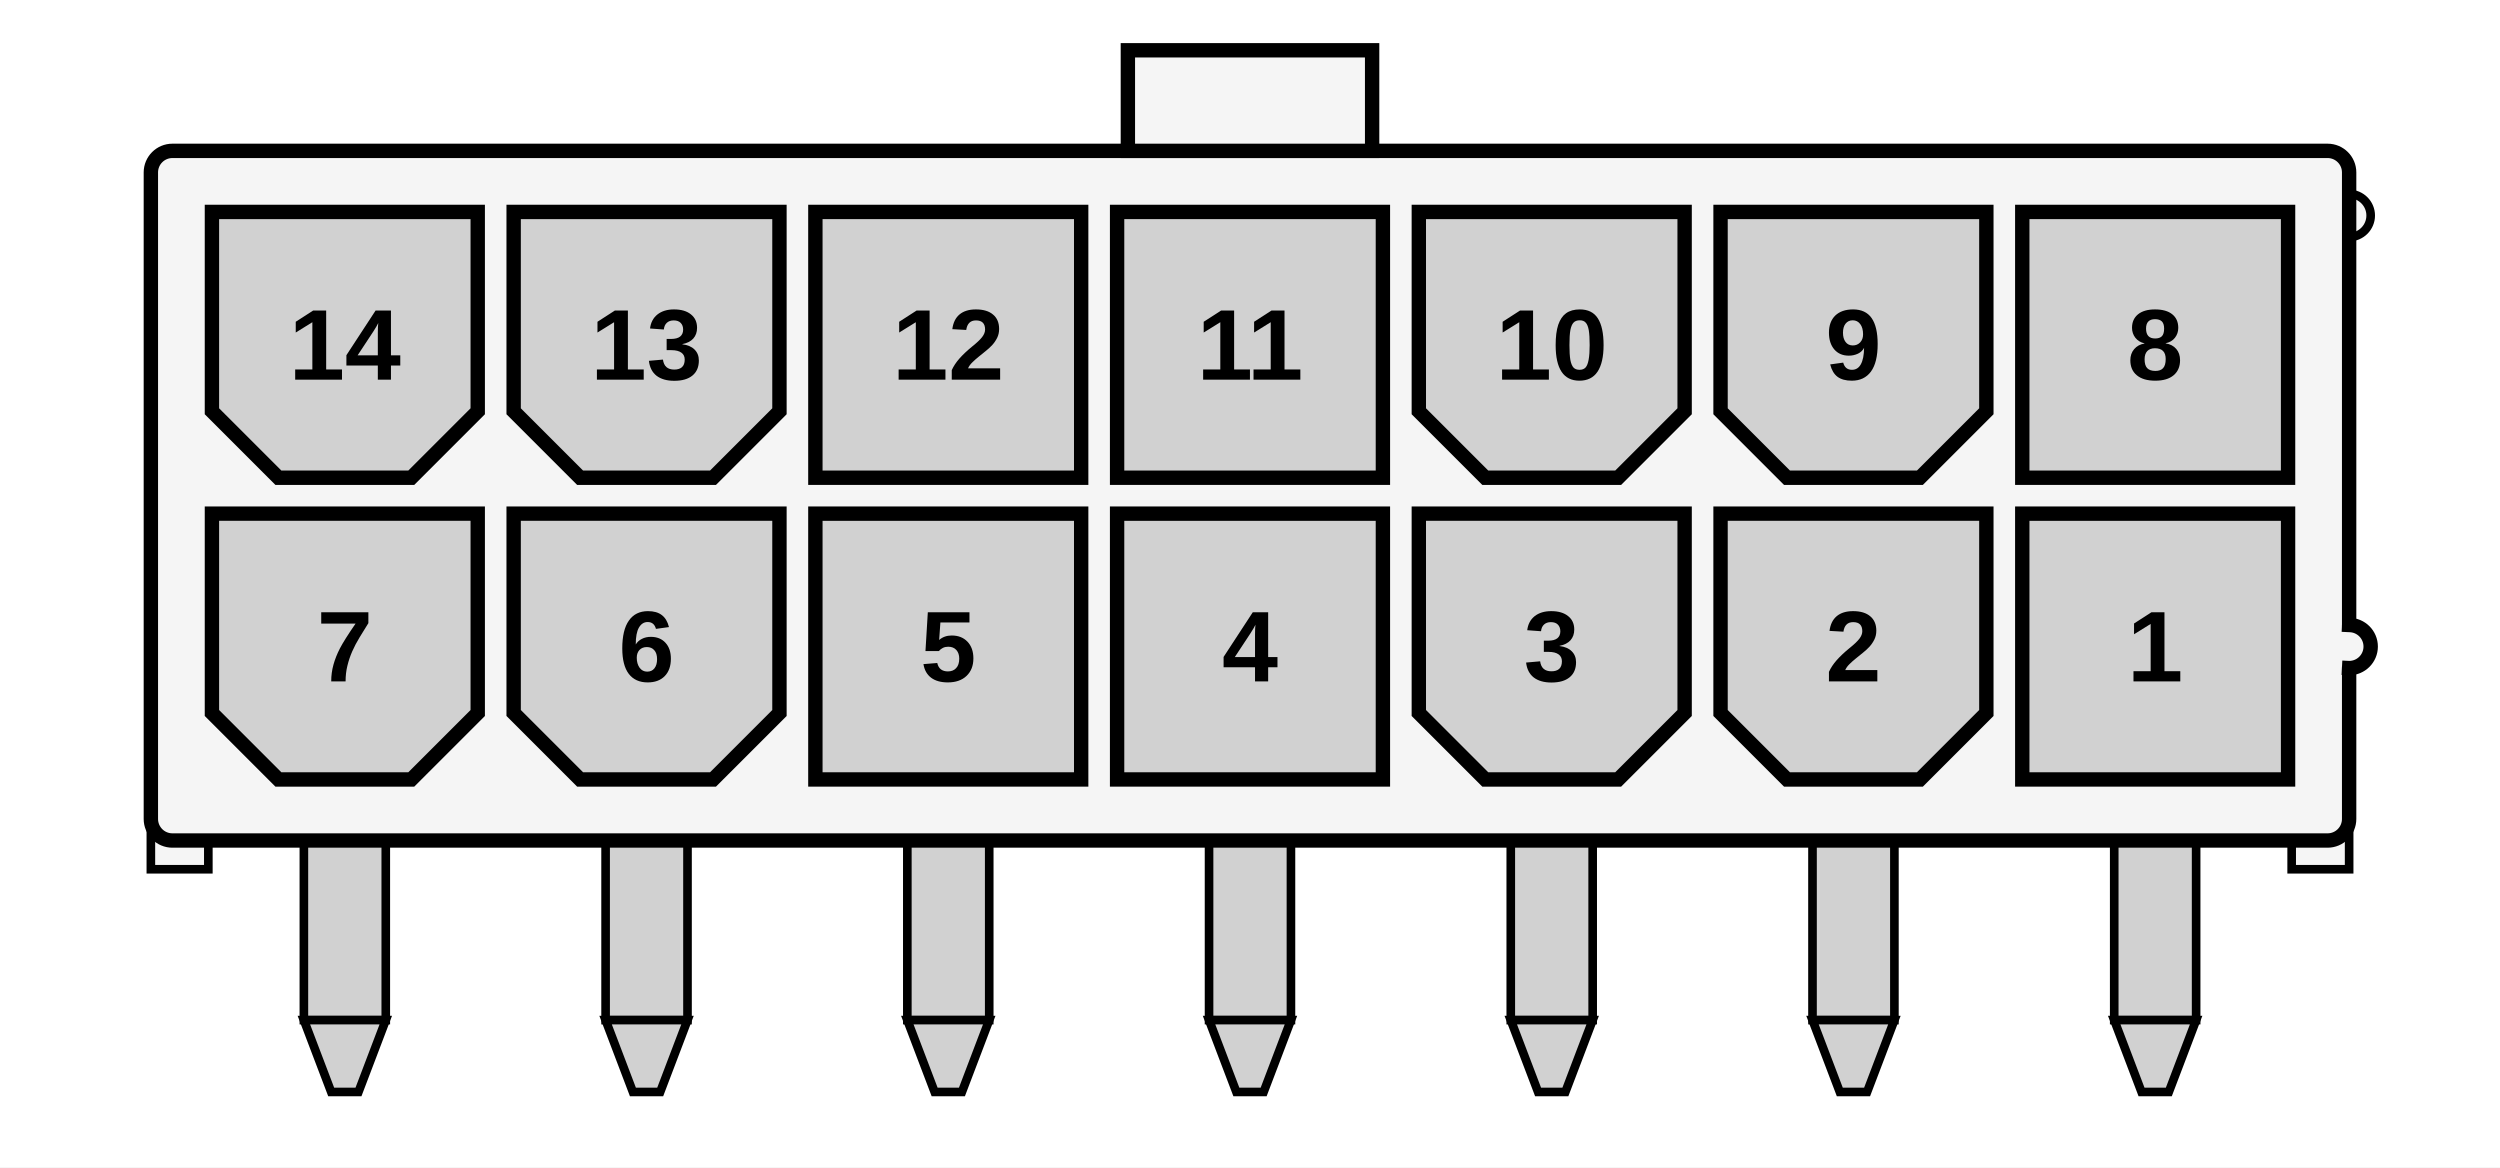
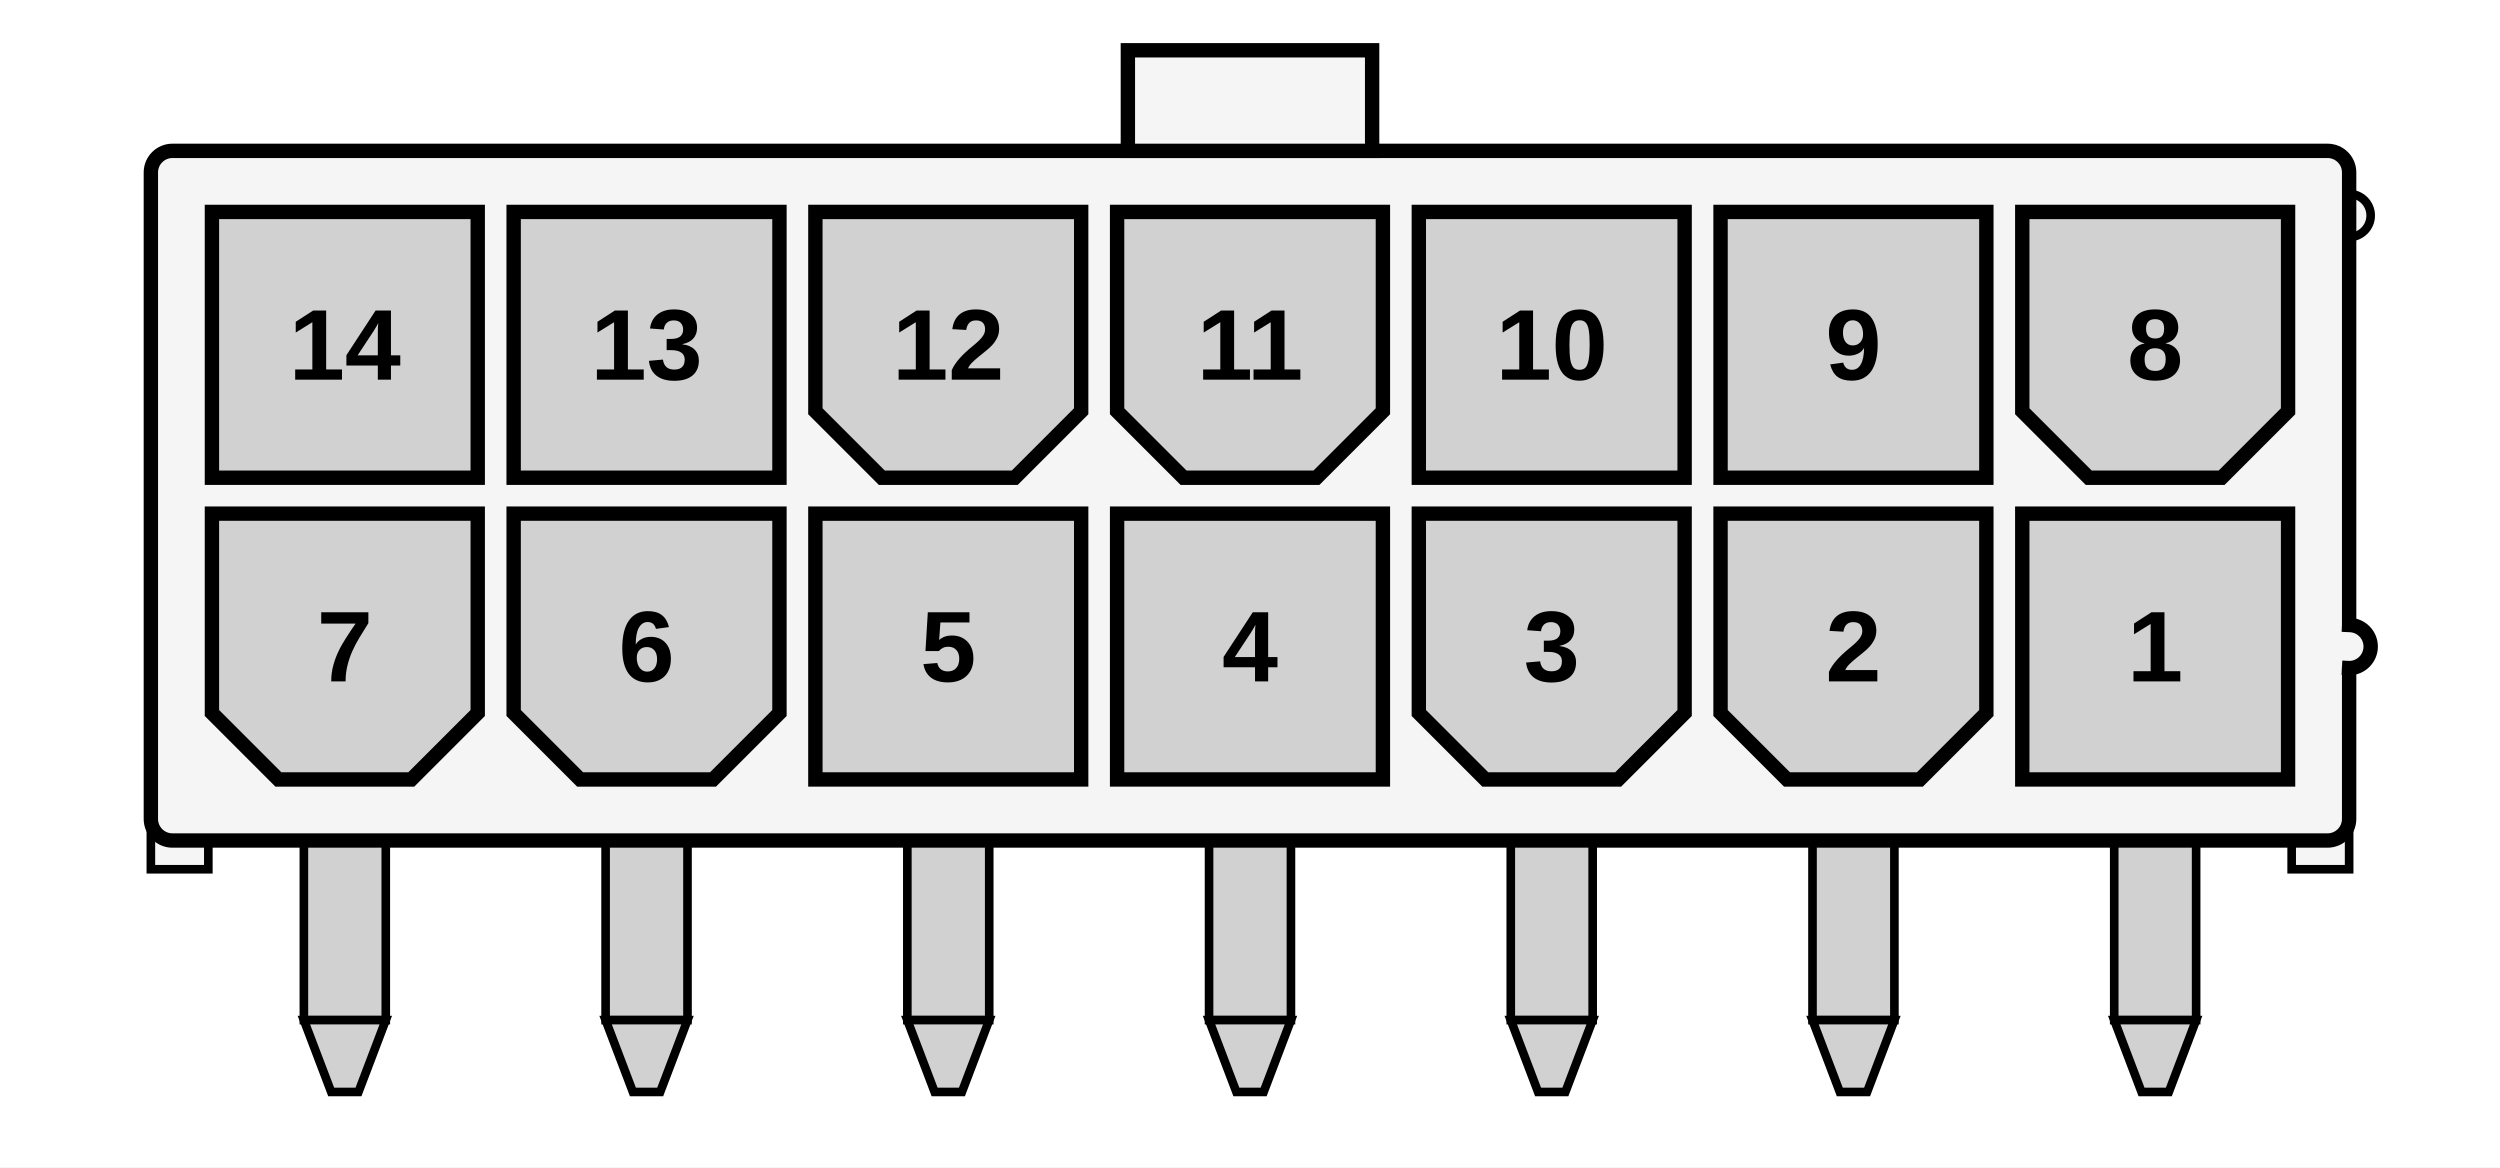
- <svg xmlns="http://www.w3.org/2000/svg" width="696.0" height="325.0" viewBox="0 0 348.0 162.5">
+ <svg xmlns="http://www.w3.org/2000/svg" width="3480.0" height="1625.0" viewBox="0 0 348.0 162.5">
  <defs>
</defs>
  <rect x="0" y="0" width="348.0" height="162.5" stroke="None" stroke-width="0" fill="#ffffff" />
  <rect x="21.0" y="113.0" width="8" height="8" stroke="black" stroke-width="1.2" fill="#f5f5f5" />
  <rect x="319.0" y="113.0" width="8" height="8" stroke="black" stroke-width="1.2" fill="#f5f5f5" />
  <circle cx="327.0" cy="30.0" r="3.0" stroke-dasharray="9.425 9.425" stroke-dashoffset="-14.137" stroke="black" stroke-width="1.2" fill="#f5f5f5" />
  <rect x="294.3" y="117.0" width="11.4" height="25" stroke="black" stroke-width="1.2" fill="#d1d1d1" />
  <path d="M294.3,142.0 L305.7,142.0 L301.9,152.0 L298.1,152.0 L294.3,142.0 Z" stroke="black" stroke-width="1.2" fill="#d1d1d1" />
  <rect x="252.3" y="117.0" width="11.4" height="25" stroke="black" stroke-width="1.2" fill="#d1d1d1" />
  <path d="M252.3,142.0 L263.7,142.0 L259.9,152.0 L256.1,152.0 L252.3,142.0 Z" stroke="black" stroke-width="1.2" fill="#d1d1d1" />
  <rect x="210.3" y="117.0" width="11.4" height="25" stroke="black" stroke-width="1.2" fill="#d1d1d1" />
  <path d="M210.3,142.0 L221.7,142.0 L217.9,152.0 L214.1,152.0 L210.3,142.0 Z" stroke="black" stroke-width="1.2" fill="#d1d1d1" />
  <rect x="168.3" y="117.0" width="11.4" height="25" stroke="black" stroke-width="1.2" fill="#d1d1d1" />
  <path d="M168.3,142.0 L179.7,142.0 L175.9,152.0 L172.1,152.0 L168.3,142.0 Z" stroke="black" stroke-width="1.2" fill="#d1d1d1" />
  <rect x="126.3" y="117.0" width="11.4" height="25" stroke="black" stroke-width="1.2" fill="#d1d1d1" />
  <path d="M126.3,142.0 L137.7,142.0 L133.9,152.0 L130.1,152.0 L126.3,142.0 Z" stroke="black" stroke-width="1.2" fill="#d1d1d1" />
  <rect x="84.3" y="117.0" width="11.4" height="25" stroke="black" stroke-width="1.2" fill="#d1d1d1" />
  <path d="M84.3,142.0 L95.7,142.0 L91.9,152.0 L88.1,152.0 L84.3,142.0 Z" stroke="black" stroke-width="1.2" fill="#d1d1d1" />
  <rect x="42.3" y="117.0" width="11.4" height="25" stroke="black" stroke-width="1.2" fill="#d1d1d1" />
  <path d="M42.3,142.0 L53.7,142.0 L49.9,152.0 L46.1,152.0 L42.3,142.0 Z" stroke="black" stroke-width="1.2" fill="#d1d1d1" />
  <rect x="21.0" y="21.0" width="306.0" height="96" stroke="black" stroke-width="2" fill="#f5f5f5" rx="3.0" />
  <circle cx="327.0" cy="90.0" r="3.0" stroke-dasharray="9.425 9.425" stroke-dashoffset="-14.137" stroke="black" stroke-width="2" stroke-linecap="square" fill="#f5f5f5" />
  <rect x="281.5" y="71.5" width="37" height="37" stroke="black" stroke-width="2" fill="#d1d1d1" />
  <text x="300.0" y="90.0" font-size="14" font-family="arial" font-weight="bold" text-anchor="middle" dominant-baseline="central">1</text>
  <path d="M239.5,71.5 L276.5,71.5 L276.5,99.25 L267.25,108.5 L248.75,108.5 L239.5,99.25 L239.5,71.5 Z" stroke="black" stroke-width="2" fill="#d1d1d1" />
  <text x="258.0" y="90.0" font-size="14" font-family="arial" font-weight="bold" text-anchor="middle" dominant-baseline="central">2</text>
  <path d="M197.5,71.5 L234.5,71.5 L234.5,99.25 L225.25,108.5 L206.75,108.5 L197.5,99.25 L197.5,71.5 Z" stroke="black" stroke-width="2" fill="#d1d1d1" />
  <text x="216.0" y="90.0" font-size="14" font-family="arial" font-weight="bold" text-anchor="middle" dominant-baseline="central">3</text>
  <rect x="155.5" y="71.5" width="37" height="37" stroke="black" stroke-width="2" fill="#d1d1d1" />
  <text x="174.0" y="90.0" font-size="14" font-family="arial" font-weight="bold" text-anchor="middle" dominant-baseline="central">4</text>
  <rect x="113.5" y="71.5" width="37" height="37" stroke="black" stroke-width="2" fill="#d1d1d1" />
  <text x="132.0" y="90.0" font-size="14" font-family="arial" font-weight="bold" text-anchor="middle" dominant-baseline="central">5</text>
  <path d="M71.5,71.5 L108.5,71.5 L108.5,99.25 L99.25,108.5 L80.75,108.5 L71.5,99.25 L71.5,71.5 Z" stroke="black" stroke-width="2" fill="#d1d1d1" />
  <text x="90.0" y="90.0" font-size="14" font-family="arial" font-weight="bold" text-anchor="middle" dominant-baseline="central">6</text>
  <path d="M29.5,71.5 L66.5,71.5 L66.5,99.25 L57.25,108.5 L38.75,108.5 L29.5,99.25 L29.5,71.5 Z" stroke="black" stroke-width="2" fill="#d1d1d1" />
  <text x="48.0" y="90.0" font-size="14" font-family="arial" font-weight="bold" text-anchor="middle" dominant-baseline="central">7</text>
-   <rect x="281.5" y="29.5" width="37" height="37" stroke="black" stroke-width="2" fill="#d1d1d1" />
+   <path d="M281.5,29.5 L318.5,29.5 L318.5,57.25 L309.25,66.5 L290.75,66.5 L281.5,57.25 L281.5,29.5 Z" stroke="black" stroke-width="2" fill="#d1d1d1" />
  <text x="300.0" y="48.0" font-size="14" font-family="arial" font-weight="bold" text-anchor="middle" dominant-baseline="central">8</text>
-   <path d="M239.5,29.5 L276.5,29.5 L276.5,57.25 L267.25,66.5 L248.75,66.5 L239.5,57.25 L239.5,29.5 Z" stroke="black" stroke-width="2" fill="#d1d1d1" />
+   <rect x="239.5" y="29.5" width="37" height="37" stroke="black" stroke-width="2" fill="#d1d1d1" />
  <text x="258.0" y="48.0" font-size="14" font-family="arial" font-weight="bold" text-anchor="middle" dominant-baseline="central">9</text>
-   <path d="M197.5,29.5 L234.5,29.5 L234.5,57.25 L225.25,66.5 L206.75,66.5 L197.5,57.25 L197.5,29.5 Z" stroke="black" stroke-width="2" fill="#d1d1d1" />
+   <rect x="197.5" y="29.5" width="37" height="37" stroke="black" stroke-width="2" fill="#d1d1d1" />
  <text x="216.0" y="48.0" font-size="14" font-family="arial" font-weight="bold" text-anchor="middle" dominant-baseline="central">10</text>
-   <rect x="155.5" y="29.5" width="37" height="37" stroke="black" stroke-width="2" fill="#d1d1d1" />
+   <path d="M155.5,29.5 L192.5,29.5 L192.5,57.25 L183.25,66.5 L164.75,66.5 L155.5,57.25 L155.5,29.5 Z" stroke="black" stroke-width="2" fill="#d1d1d1" />
  <text x="174.0" y="48.0" font-size="14" font-family="arial" font-weight="bold" text-anchor="middle" dominant-baseline="central">11</text>
-   <rect x="113.5" y="29.5" width="37" height="37" stroke="black" stroke-width="2" fill="#d1d1d1" />
+   <path d="M113.5,29.5 L150.5,29.5 L150.5,57.25 L141.25,66.5 L122.75,66.5 L113.5,57.25 L113.5,29.5 Z" stroke="black" stroke-width="2" fill="#d1d1d1" />
  <text x="132.0" y="48.0" font-size="14" font-family="arial" font-weight="bold" text-anchor="middle" dominant-baseline="central">12</text>
-   <path d="M71.5,29.5 L108.5,29.5 L108.5,57.25 L99.25,66.5 L80.75,66.5 L71.5,57.25 L71.5,29.5 Z" stroke="black" stroke-width="2" fill="#d1d1d1" />
+   <rect x="71.5" y="29.5" width="37" height="37" stroke="black" stroke-width="2" fill="#d1d1d1" />
  <text x="90.0" y="48.0" font-size="14" font-family="arial" font-weight="bold" text-anchor="middle" dominant-baseline="central">13</text>
-   <path d="M29.5,29.5 L66.5,29.5 L66.5,57.25 L57.25,66.5 L38.75,66.5 L29.5,57.25 L29.5,29.5 Z" stroke="black" stroke-width="2" fill="#d1d1d1" />
+   <rect x="29.5" y="29.5" width="37" height="37" stroke="black" stroke-width="2" fill="#d1d1d1" />
  <text x="48.0" y="48.0" font-size="14" font-family="arial" font-weight="bold" text-anchor="middle" dominant-baseline="central">14</text>
  <rect x="157.0" y="7.0" width="34" height="14" stroke="black" stroke-width="2" fill="#f5f5f5" />
</svg>
